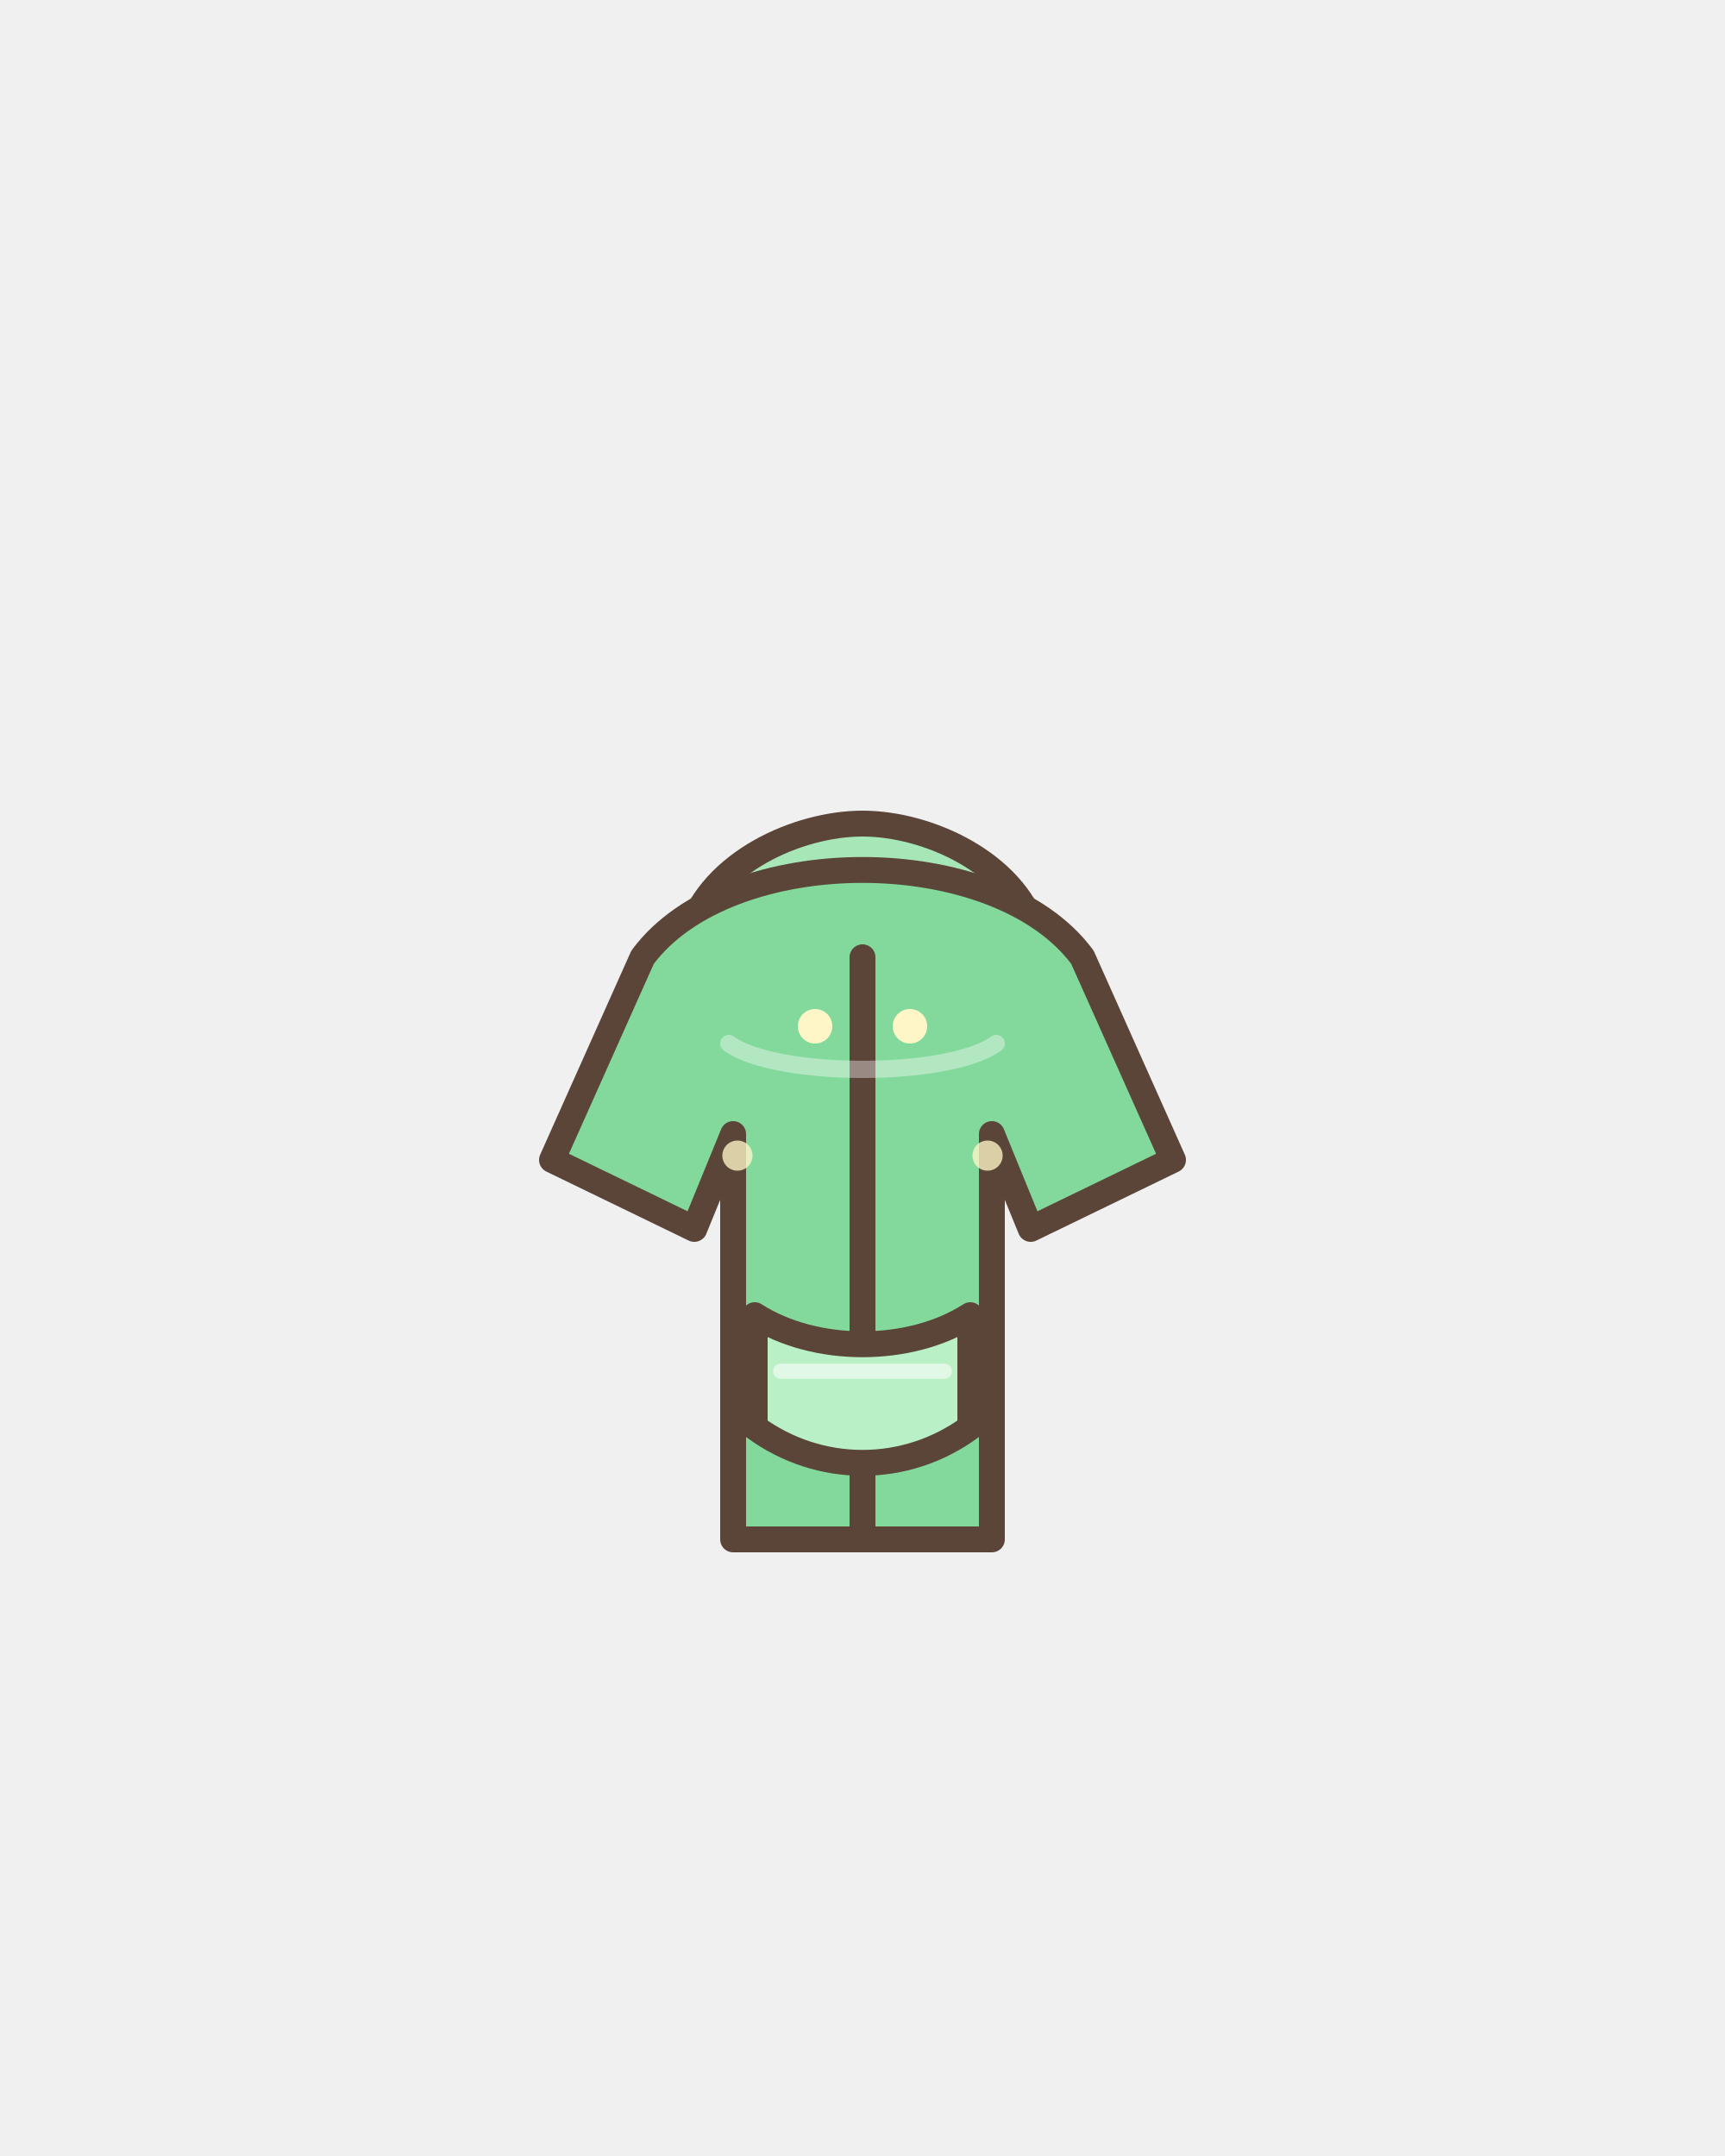
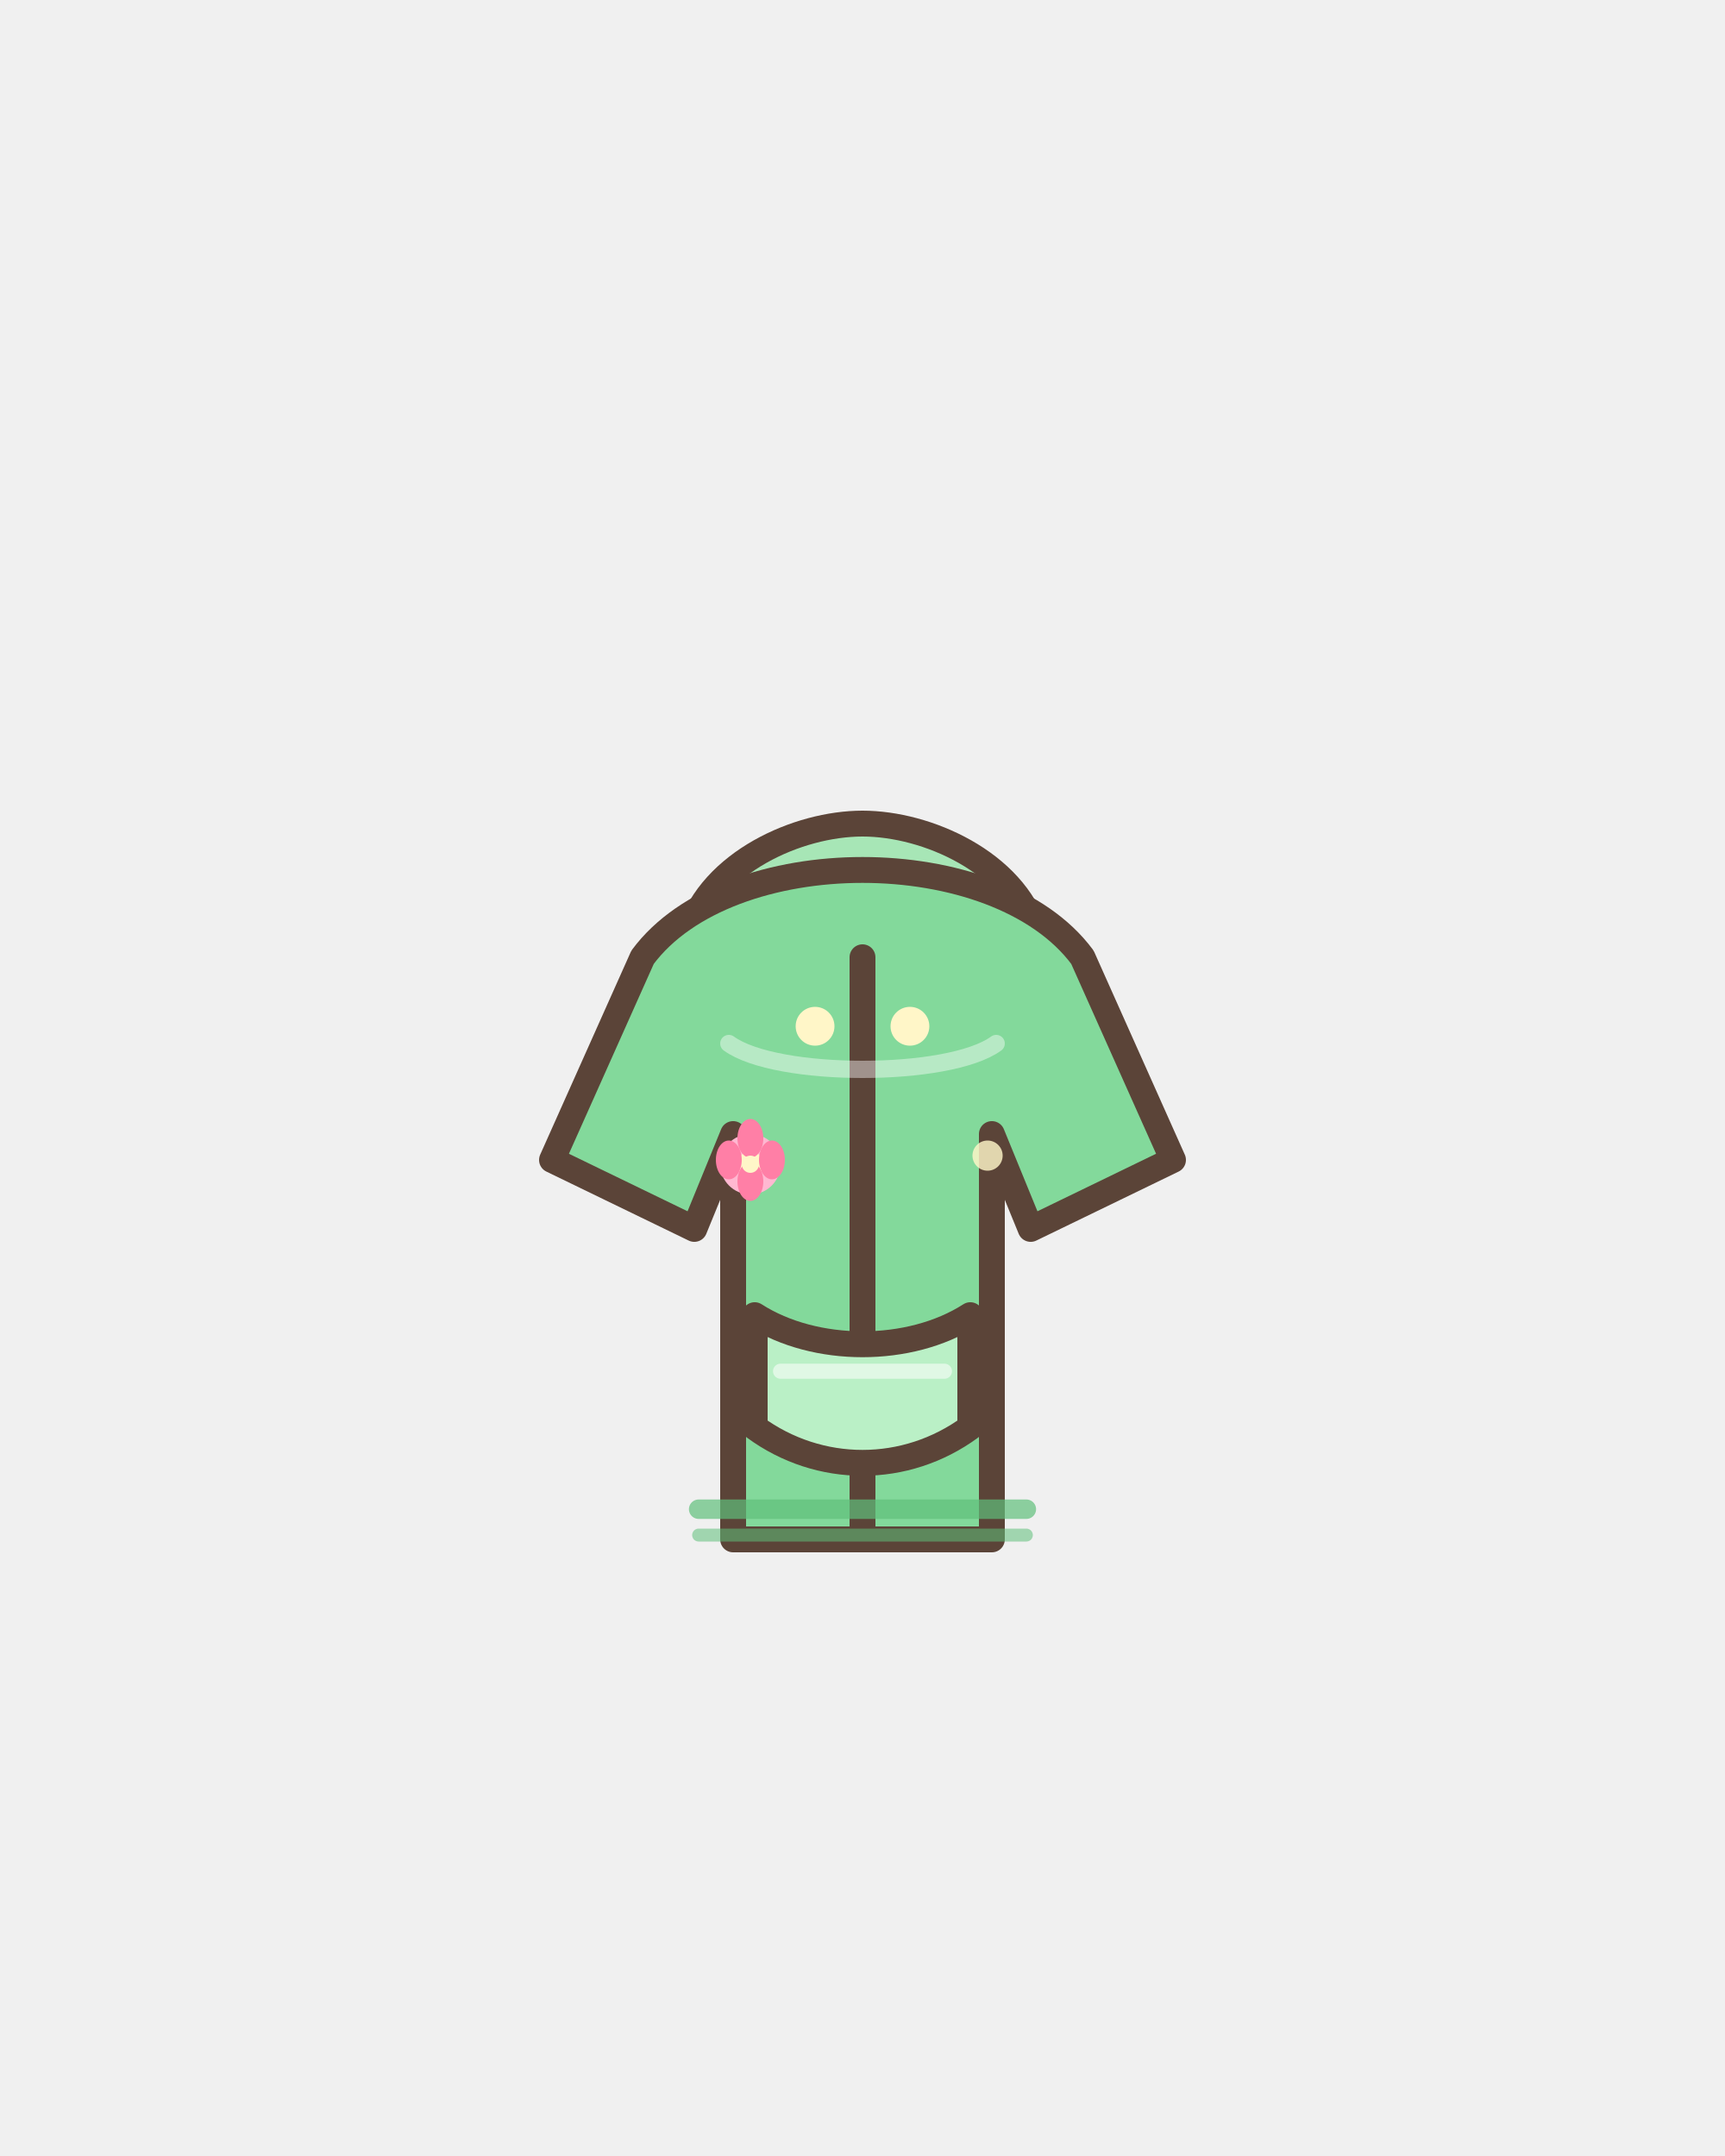
- <svg xmlns="http://www.w3.org/2000/svg" viewBox="0 0 800 1000" data-draw-bounds="256 382 544 724">
+ <svg xmlns="http://www.w3.org/2000/svg" viewBox="0 0 800 1000" data-draw-bounds="254 382 546 724">
  <g stroke="#5b4438" stroke-width="12" stroke-linejoin="round">
    <path d="M320 432c10-32 50-50 80-50s70 18 80 50z" fill="#a7e6b6" />
    <path d="M298 444c40-54 164-54 204 0l42 94-66 32-18-44v188H340V526l-18 44-66-32z" fill="#83d99b" />
    <path d="M400 444v264" fill="none" stroke-linecap="round" />
    <path d="M350 610c28 18 72 18 100 0v52c-30 22-70 22-100 0z" fill="#baf0c6" />
-     <path d="M338 484c22 16 102 16 124 0" fill="none" stroke="#ffffff" stroke-width="8" stroke-linecap="round" opacity=".38" />
+     <path d="M338 484c22 16 102 16 124 0" fill="none" stroke="#ffffff" stroke-width="8" stroke-linecap="round" opacity=".42" />
+     <path d="M324 700h152" fill="none" stroke="#5fbf7a" stroke-width="9" stroke-linecap="round" opacity=".7" />
+     <path d="M324 712h152" fill="none" stroke="#5fbf7a" stroke-width="6" stroke-linecap="round" opacity=".55" />
  </g>
-   <circle cx="378" cy="476" r="8" fill="#fff6c8" />
-   <circle cx="422" cy="476" r="8" fill="#fff6c8" />
+   <circle cx="378" cy="476" r="9" fill="#fff6c8" />
+   <circle cx="422" cy="476" r="9" fill="#fff6c8" />
  <path d="M362 636h76" stroke="#ffffff" stroke-width="7" stroke-linecap="round" opacity=".55" />
-   <g fill="#fff6c8" opacity=".78">
+   <g fill="#fff6c8" opacity=".82">
    <circle cx="342" cy="536" r="7" />
    <circle cx="458" cy="536" r="7" />
  </g>
+   <g transform="translate(348 540)">
+     <circle r="14" fill="#ffb8d1" />
+     <circle r="6" fill="#fff6c8" />
+     <g fill="#ff7fa6">
+       <ellipse cx="-10" cy="-2" rx="6" ry="9" />
+       <ellipse cx="10" cy="-2" rx="6" ry="9" />
+       <ellipse cx="0" cy="-12" rx="6" ry="9" />
+       <ellipse cx="0" cy="8" rx="6" ry="9" />
+     </g>
+     <circle r="4" fill="#fff6c8" />
+   </g>
</svg>
